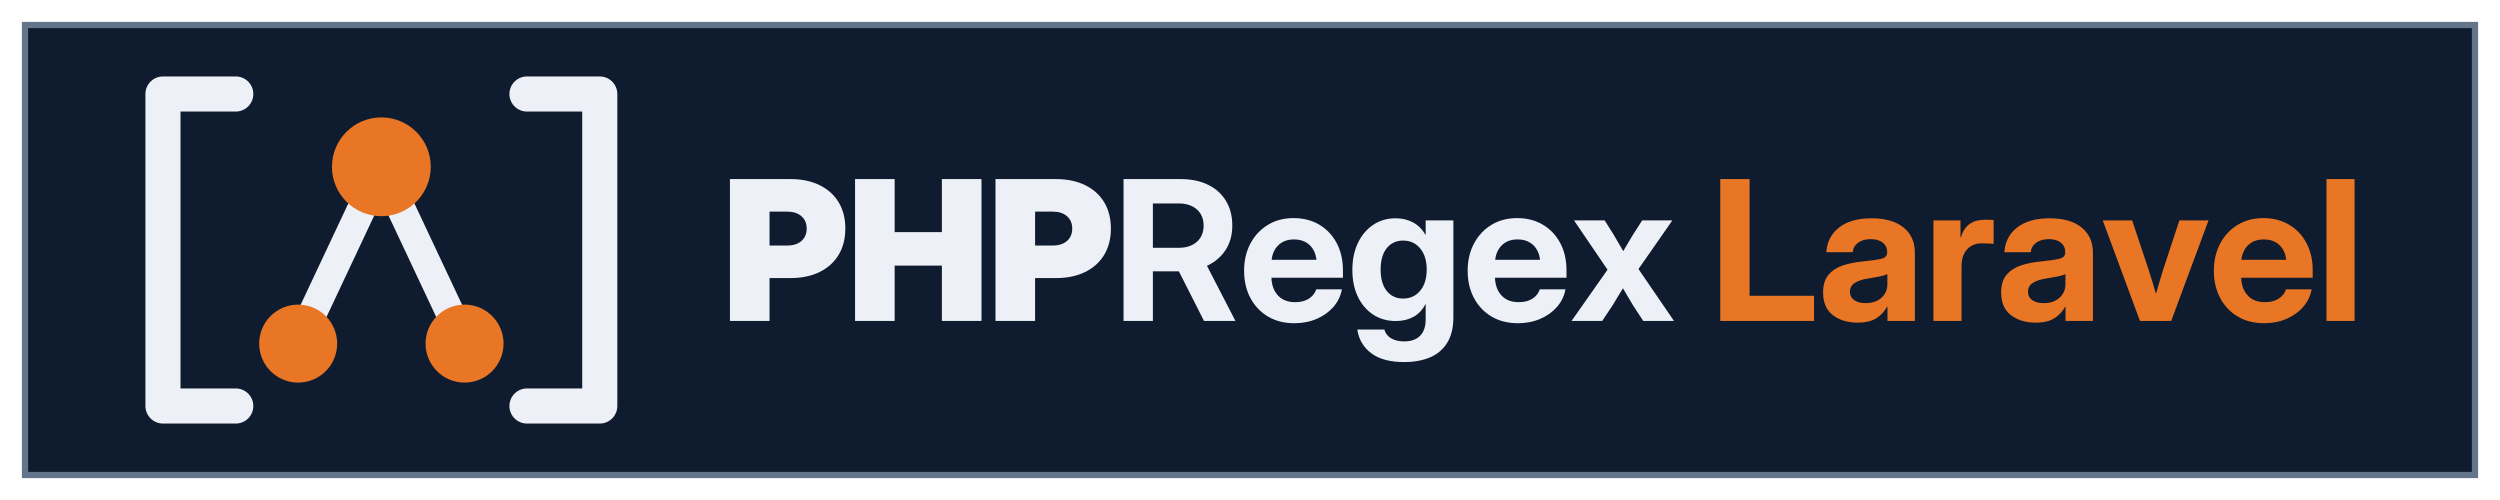
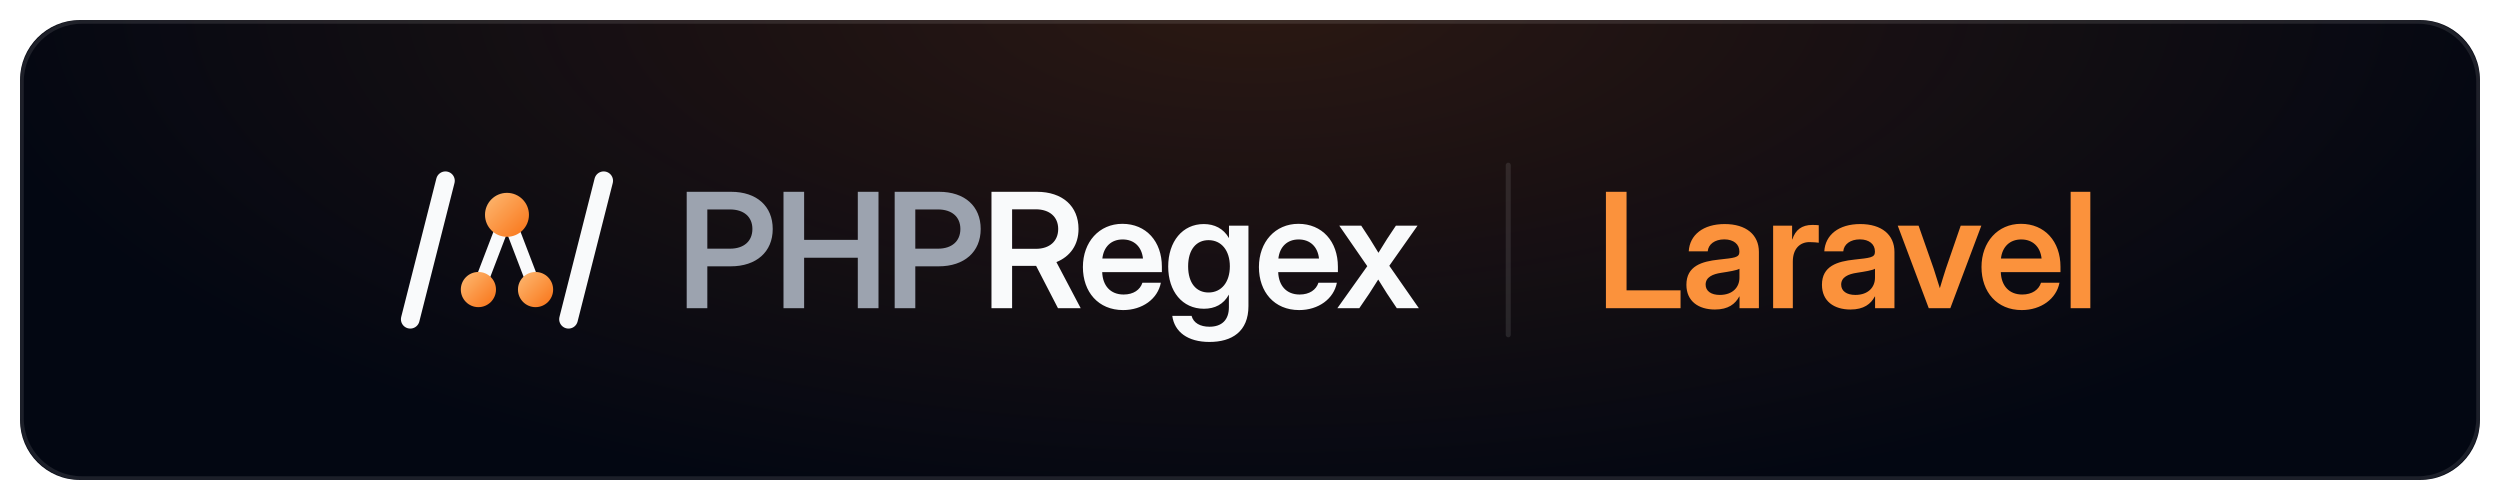
- <svg xmlns="http://www.w3.org/2000/svg" viewBox="0 0 1000 200" width="1000" height="200" role="img">
-   <style>.paper{fill:#0F1B2E}.ink-f{fill:#EDF1F7}.ink-s{stroke:#EDF1F7;fill:none}.amber-f{fill:#E97625}</style>
-   <rect x="10" y="10" width="980" height="180" class="paper" stroke="#64748B" stroke-width="2.5" />
-   <g transform="translate(152.5464 100) scale(0.52)">
-     <g fill="none" class="ink-s" stroke-width="27" stroke-linecap="round" stroke-linejoin="round">
-       <path d="M-112-120H-168V120H-112" />
-       <path d="M112-120H168V120H112" />
+ <svg xmlns="http://www.w3.org/2000/svg" viewBox="0 0 1000 200" width="1000" height="200" role="img" aria-label="PHPRegex Laravel">
+   <defs>
+     <linearGradient id="n" x1="0" y1="0" x2="1" y2="1">
+       <stop offset="0" stop-color="#FDBA74" />
+       <stop offset="1" stop-color="#F97316" />
+     </linearGradient>
+     <radialGradient id="halo" cx="500" cy="0" r="1" gradientUnits="userSpaceOnUse" gradientTransform="translate(500 0) scale(520 210) translate(-500 0)">
+       <stop offset="0" stop-color="rgba(249,115,22,0.16)" />
+       <stop offset="1" stop-color="rgba(249,115,22,0.16)" stop-opacity="0" />
+     </radialGradient>
+   </defs>
+   <rect x="8" y="8" width="984" height="184" rx="24" fill="#030712" />
+   <rect x="8" y="8" width="984" height="184" rx="24" fill="url(#halo)" />
+   <rect x="8.75" y="8.75" width="982.5" height="182.5" rx="24" fill="none" stroke="rgba(255,255,255,0.10)" stroke-width="1.5" />
+   <g transform="translate(202.79 100.00) scale(0.2198)">
+     <g fill="none" stroke="#F9FAFB" stroke-linecap="round">
+       <path d="M-176 126L-112 -126M112 126L176 -126" stroke-width="34" />
+       <path d="M0 -64L-52 72M0 -64L52 72" stroke-width="24" />
    </g>
-     <g transform="translate(0 14)">
-       <path d="M0-78L-64 58M0-78L64 58" fill="none" class="ink-s" stroke-width="22" stroke-linecap="round" />
-       <circle cx="0" cy="-78" r="38" class="amber-f" />
-       <circle cx="-64" cy="58" r="30" class="amber-f" />
-       <circle cx="64" cy="58" r="30" class="amber-f" />
+     <g fill="url(#n)">
+       <circle cx="0" cy="-64" r="40" />
+       <circle cx="-52" cy="72" r="32" />
+       <circle cx="52" cy="72" r="32" />
    </g>
  </g>
-   <g transform="translate(288.9264 128.374)">
-     <path d="M3.047 0.0V-56.748H27.155Q33.935 -56.748 38.886 -54.33Q43.837 -51.911 46.522 -47.474Q49.207 -43.037 49.207 -36.943Q49.207 -30.888 46.522 -26.432Q43.837 -21.976 38.886 -19.557Q33.935 -17.139 27.155 -17.139H18.891V0.0ZM18.891 -30.164H25.975Q29.555 -30.164 31.649 -31.992Q33.744 -33.82 33.744 -36.943Q33.744 -40.066 31.649 -41.895Q29.555 -43.723 25.975 -43.723H18.891ZM53.092 0.0V-56.748H68.936V-35.534H87.826V-56.748H103.67V0.0H87.826V-22.128H68.936V0.0ZM109.269 0.0V-56.748H133.377Q140.156 -56.748 145.107 -54.33Q150.059 -51.911 152.744 -47.474Q155.429 -43.037 155.429 -36.943Q155.429 -30.888 152.744 -26.432Q150.059 -21.976 145.107 -19.557Q140.156 -17.139 133.377 -17.139H125.112V0.0ZM125.112 -30.164H132.196Q135.776 -30.164 137.871 -31.992Q139.966 -33.82 139.966 -36.943Q139.966 -40.066 137.871 -41.895Q135.776 -43.723 132.196 -43.723H125.112Z" class="ink-f" />
-     <path transform="translate(156.2666 0)" d="M4.228 0.0V-56.748H26.927Q33.325 -56.748 37.991 -54.482Q42.656 -52.216 45.189 -48.026Q47.722 -43.837 47.722 -38.124Q47.722 -32.487 45.037 -28.374Q42.352 -24.261 37.591 -22.052L48.979 0.0H36.41L26.355 -19.843Q26.317 -19.843 26.241 -19.843H15.958V0.0ZM15.958 -29.25H26.241Q30.888 -29.25 33.573 -31.668Q36.258 -34.087 36.258 -38.124Q36.258 -42.199 33.554 -44.599Q30.85 -46.998 26.203 -46.998H15.958ZM72.554 0.914Q66.46 0.914 61.947 -1.79Q57.434 -4.494 54.939 -9.236Q52.444 -13.978 52.444 -20.071Q52.444 -26.203 54.977 -30.964Q57.51 -35.725 61.966 -38.429Q66.422 -41.133 72.173 -41.133Q78.114 -41.133 82.551 -38.486Q86.988 -35.839 89.483 -31.135Q91.978 -26.432 91.978 -20.3V-17.291H63.375Q63.527 -12.835 66.003 -10.169Q68.479 -7.503 72.896 -7.503Q76.172 -7.503 78.362 -8.912Q80.552 -10.321 81.313 -12.645H91.559Q90.835 -8.646 88.169 -5.599Q85.503 -2.552 81.466 -0.819Q77.429 0.914 72.554 0.914ZM63.451 -24.451H81.39Q80.971 -28.222 78.59 -30.412Q76.21 -32.602 72.401 -32.602Q68.631 -32.602 66.27 -30.412Q63.908 -28.222 63.451 -24.451ZM116.505 16.453Q107.936 16.453 103.251 12.873Q98.566 9.293 97.729 3.428H108.545Q109.154 5.713 111.249 6.951Q113.344 8.188 116.505 8.188Q120.618 8.188 122.846 5.941Q125.074 3.694 125.074 -0.647V-6.817H125.036Q123.246 -3.275 120.18 -1.619Q117.114 0.038 113.153 0.038Q107.897 0.038 103.975 -2.59Q100.052 -5.218 97.9 -9.807Q95.748 -14.396 95.748 -20.414Q95.748 -26.47 97.938 -31.116Q100.128 -35.763 104.032 -38.41Q107.936 -41.057 113.077 -41.057Q116.962 -41.057 120.028 -39.4Q123.094 -37.743 125.036 -34.392H125.074V-40.219H136.157V-1.562Q136.157 4.799 133.663 8.779Q131.168 12.759 126.75 14.606Q122.332 16.453 116.505 16.453ZM116.048 -8.95Q120.313 -8.95 122.903 -12.111Q125.493 -15.272 125.493 -20.566Q125.493 -25.822 122.903 -28.983Q120.313 -32.145 116.048 -32.145Q111.973 -32.145 109.516 -29.117Q107.06 -26.089 107.06 -20.566Q107.06 -15.006 109.516 -11.978Q111.973 -8.95 116.048 -8.95ZM161.979 0.914Q155.886 0.914 151.373 -1.79Q146.859 -4.494 144.365 -9.236Q141.87 -13.978 141.87 -20.071Q141.87 -26.203 144.403 -30.964Q146.936 -35.725 151.392 -38.429Q155.848 -41.133 161.599 -41.133Q167.54 -41.133 171.977 -38.486Q176.414 -35.839 178.909 -31.135Q181.403 -26.432 181.403 -20.3V-17.291H152.801Q152.953 -12.835 155.429 -10.169Q157.904 -7.503 162.322 -7.503Q165.598 -7.503 167.788 -8.912Q169.978 -10.321 170.739 -12.645H180.984Q180.261 -8.646 177.595 -5.599Q174.929 -2.552 170.892 -0.819Q166.854 0.914 161.979 0.914ZM152.877 -24.451H170.815Q170.396 -28.222 168.016 -30.412Q165.636 -32.602 161.827 -32.602Q158.057 -32.602 155.695 -30.412Q153.334 -28.222 152.877 -24.451ZM183.422 0.0 197.818 -20.49 184.412 -40.219H196.676L200.218 -34.582Q201.246 -32.83 202.198 -31.192Q203.15 -29.555 204.103 -27.917Q205.055 -29.555 206.026 -31.192Q206.997 -32.83 208.063 -34.582L211.682 -40.219H223.755L210.196 -20.757L224.402 0.0H212.101L208.063 -6.17Q206.959 -7.998 205.969 -9.693Q204.979 -11.388 203.988 -13.063Q202.96 -11.388 201.932 -9.693Q200.903 -7.998 199.799 -6.17L195.686 0.0Z" class="ink-f" />
-     <path transform="translate(394.9512 0)" d="M4.228 0.0V-56.748H15.958V-10.055H41.742V0.0ZM59.186 0.686Q53.168 0.686 49.264 -2.323Q45.36 -5.332 45.36 -11.35Q45.36 -15.882 47.531 -18.453Q49.702 -21.023 53.282 -22.204Q56.862 -23.385 61.052 -23.766Q66.574 -24.337 68.783 -24.908Q70.992 -25.479 70.992 -27.422V-27.688Q70.992 -29.897 69.24 -31.307Q67.488 -32.716 64.403 -32.716Q61.28 -32.716 59.338 -31.269Q57.396 -29.821 57.205 -27.498H46.655Q47.036 -33.706 51.759 -37.381Q56.481 -41.057 64.746 -41.057Q73.011 -41.057 77.543 -37.381Q82.075 -33.706 82.075 -27.27V0.0H71.106V-5.675H70.954Q69.354 -2.742 66.574 -1.028Q63.794 0.686 59.186 0.686ZM62.309 -7.122Q66.346 -7.122 68.707 -9.274Q71.068 -11.426 71.068 -14.701V-18.738Q70.116 -18.205 67.907 -17.767Q65.698 -17.329 62.994 -16.91Q60.1 -16.453 58.1 -15.253Q56.101 -14.054 56.101 -11.654Q56.101 -9.521 57.795 -8.322Q59.49 -7.122 62.309 -7.122ZM89.502 0.0V-40.219H100.318V-33.363H100.433Q101.537 -36.981 103.898 -38.733Q106.26 -40.485 110.259 -40.485Q111.249 -40.485 112.068 -40.447Q112.887 -40.409 113.572 -40.409V-30.85Q112.963 -30.888 111.554 -30.964Q110.145 -31.04 108.735 -31.04Q105.27 -31.04 103.003 -28.679Q100.737 -26.317 100.737 -21.785V0.0ZM130.406 0.686Q124.389 0.686 120.485 -2.323Q116.581 -5.332 116.581 -11.35Q116.581 -15.882 118.752 -18.453Q120.923 -21.023 124.503 -22.204Q128.083 -23.385 132.272 -23.766Q137.795 -24.337 140.004 -24.908Q142.213 -25.479 142.213 -27.422V-27.688Q142.213 -29.897 140.461 -31.307Q138.709 -32.716 135.624 -32.716Q132.501 -32.716 130.559 -31.269Q128.616 -29.821 128.426 -27.498H117.876Q118.257 -33.706 122.979 -37.381Q127.702 -41.057 135.967 -41.057Q144.231 -41.057 148.764 -37.381Q153.296 -33.706 153.296 -27.27V0.0H142.327V-5.675H142.175Q140.575 -2.742 137.795 -1.028Q135.015 0.686 130.406 0.686ZM133.529 -7.122Q137.566 -7.122 139.928 -9.274Q142.289 -11.426 142.289 -14.701V-18.738Q141.337 -18.205 139.128 -17.767Q136.919 -17.329 134.215 -16.91Q131.32 -16.453 129.321 -15.253Q127.321 -14.054 127.321 -11.654Q127.321 -9.521 129.016 -8.322Q130.711 -7.122 133.529 -7.122ZM172.11 0.0 157.219 -40.219H168.987L175.614 -20.338Q176.376 -17.977 177.1 -15.596Q177.823 -13.216 178.509 -10.816Q179.194 -13.216 179.899 -15.596Q180.604 -17.977 181.327 -20.338L187.878 -40.219H199.532L184.603 0.0ZM221.774 0.914Q215.681 0.914 211.167 -1.79Q206.654 -4.494 204.16 -9.236Q201.665 -13.978 201.665 -20.071Q201.665 -26.203 204.198 -30.964Q206.73 -35.725 211.187 -38.429Q215.643 -41.133 221.394 -41.133Q227.335 -41.133 231.772 -38.486Q236.209 -35.839 238.704 -31.135Q241.198 -26.432 241.198 -20.3V-17.291H212.596Q212.748 -12.835 215.224 -10.169Q217.699 -7.503 222.117 -7.503Q225.393 -7.503 227.583 -8.912Q229.772 -10.321 230.534 -12.645H240.779Q240.056 -8.646 237.39 -5.599Q234.724 -2.552 230.687 -0.819Q226.649 0.914 221.774 0.914ZM212.672 -24.451H230.61Q230.191 -28.222 227.811 -30.412Q225.431 -32.602 221.622 -32.602Q217.852 -32.602 215.49 -30.412Q213.129 -28.222 212.672 -24.451ZM257.956 -56.748V0.0H246.721V-56.748Z" class="amber-f" />
-   </g>
+   <path d="M274.68 123.28H282.93V106.53H292.31C302.53 106.53 309.09 100.75 309.09 91.59C309.09 82.47 302.68 76.72 292.46 76.72H274.68ZM282.93 99.47V83.78H292C297.56 83.78 300.96 86.75 300.96 91.59C300.96 96.47 297.56 99.47 292 99.47Z M313.4 123.28H321.65V103.09H343.12V123.28H351.4V76.72H343.12V95.94H321.65V76.72H313.4Z M357.87 123.28H366.12V106.53H375.5C385.72 106.53 392.28 100.75 392.28 91.59C392.28 82.47 385.87 76.72 375.65 76.72H357.87ZM366.12 99.47V83.78H375.19C380.75 83.78 384.15 86.75 384.15 91.59C384.15 96.47 380.75 99.47 375.19 99.47Z" fill="#9CA3AF" />
+   <path d="M396.59 123.28H404.84V106.34H414.22C414.31 106.34 414.37 106.34 414.44 106.34L423.19 123.28H432.28L422.56 104.84C428.09 102.59 431.41 97.94 431.41 91.59C431.41 82.47 425 76.72 414.75 76.72H396.59ZM404.84 99.53V83.72H414.28C419.84 83.72 423.28 86.75 423.28 91.59C423.28 96.47 419.84 99.53 414.34 99.53Z M449.25 124.03C456.97 124.03 463.09 119.56 464.34 113.09H456.97C456.06 115.91 453.41 117.81 449.44 117.81C444.13 117.81 441.06 114.22 440.88 108.84H464.75V106.69C464.75 96.56 458.44 89.53 448.94 89.53C439.69 89.53 433.16 96.78 433.16 106.81C433.16 116.81 439.34 124.03 449.25 124.03ZM440.94 103.41C441.47 98.69 444.5 95.78 449.06 95.78C453.63 95.78 456.69 98.69 457.19 103.41Z M483.78 136.78C492.72 136.78 499.38 132.66 499.38 122.44V90.28H491.6V95.19H491.56C489.38 91.41 485.78 89.62 481.5 89.62C473.03 89.62 467.28 96.59 467.28 106.62C467.28 116.56 472.94 123.5 481.56 123.5C485.91 123.5 489.41 121.75 491.53 117.88H491.56V122.91C491.56 127.97 488.72 130.69 483.78 130.69C480.1 130.69 477.38 129.19 476.63 126.34H468.91C469.78 132.75 475.06 136.78 483.78 136.78ZM483.41 117C478.53 117 475.25 113.28 475.25 106.53C475.25 99.81 478.53 96.06 483.41 96.06C488.56 96.06 491.94 100.19 491.94 106.53C491.94 112.88 488.56 117 483.41 117Z M519.66 124.03C527.38 124.03 533.5 119.56 534.75 113.09H527.38C526.47 115.91 523.82 117.81 519.85 117.81C514.53 117.81 511.47 114.22 511.28 108.84H535.16V106.69C535.16 96.56 528.85 89.53 519.35 89.53C510.1 89.53 503.57 96.78 503.57 106.81C503.57 116.81 509.75 124.03 519.66 124.03ZM511.35 103.41C511.88 98.69 514.91 95.78 519.47 95.78C524.03 95.78 527.1 98.69 527.6 103.41Z M534.94 123.28H543.72L547.72 117.41C548.97 115.47 550.13 113.62 551.29 111.81C552.44 113.62 553.57 115.47 554.79 117.41L558.72 123.28H567.54L555.72 106.31L567 90.28H558.35L554.85 95.53C553.63 97.47 552.5 99.28 551.38 101.12C550.25 99.28 549.13 97.47 547.94 95.53L544.5 90.28H535.72L546.91 106.47Z" fill="#F9FAFB" />
+   <rect x="602.30" y="65.08" width="2" height="69.84" rx="1" fill="rgba(255,255,255,0.10)" />
+   <path d="M642.37 123.28H672.22V116.12H650.62V76.72H642.37Z M685.97 123.81C691.34 123.81 694.12 121.56 695.69 118.62H695.81V123.28H703.56V100.78C703.56 93.91 698.47 89.62 689.87 89.62C681.25 89.62 675.87 93.97 675.5 100.53H683.09C683.31 97.75 685.87 95.75 689.72 95.75C693.5 95.75 695.75 97.75 695.75 100.56V100.81C695.75 103.06 693.66 103.16 687.53 103.84C680.72 104.56 674.56 106.41 674.56 113.91C674.56 120.5 679.41 123.81 685.97 123.81ZM687.91 117.97C684.47 117.97 682.25 116.44 682.25 113.84C682.25 110.84 685.12 109.62 688.5 109.12C691.75 108.62 694.81 108.12 695.78 107.5V111.06C695.78 114.91 693.06 117.97 687.91 117.97Z M709.25 123.28H717.13V104.59C717.13 99.44 720.03 96.84 723.78 96.84C725.34 96.84 726.91 97 727.5 97.09V90.09C726.88 90.03 726 89.97 724.94 89.97C720.69 89.97 718.16 91.97 716.94 95.75H716.84V90.28H709.25Z M740.19 123.81C745.56 123.81 748.35 121.56 749.91 118.62H750.03V123.28H757.78V100.78C757.78 93.91 752.69 89.62 744.1 89.62C735.47 89.62 730.1 93.97 729.72 100.53H737.31C737.53 97.75 740.1 95.75 743.94 95.75C747.72 95.75 749.97 97.75 749.97 100.56V100.81C749.97 103.06 747.88 103.16 741.75 103.84C734.94 104.56 728.78 106.41 728.78 113.91C728.78 120.5 733.63 123.81 740.19 123.81ZM742.13 117.97C738.69 117.97 736.47 116.44 736.47 113.84C736.47 110.84 739.35 109.62 742.72 109.12C745.97 108.62 749.03 108.12 750 107.5V111.06C750 114.91 747.28 117.97 742.13 117.97Z M771.5 123.28H780.13L792.53 90.28H784.28L778.35 107.47C777.5 110.06 776.72 112.69 775.94 115.28C775.13 112.69 774.32 110.06 773.47 107.47L767.44 90.28H759.1Z M808.69 124.03C816.41 124.03 822.54 119.56 823.79 113.09H816.41C815.5 115.91 812.85 117.81 808.88 117.81C803.57 117.81 800.5 114.22 800.32 108.84H824.19V106.69C824.19 96.56 817.88 89.53 808.38 89.53C799.13 89.53 792.6 96.78 792.6 106.81C792.6 116.81 798.79 124.03 808.69 124.03ZM800.38 103.41C800.91 98.69 803.94 95.78 808.5 95.78C813.07 95.78 816.13 98.69 816.63 103.41Z M836.13 76.72H828.26V123.28H836.13Z" fill="#FB923C" />
</svg>
